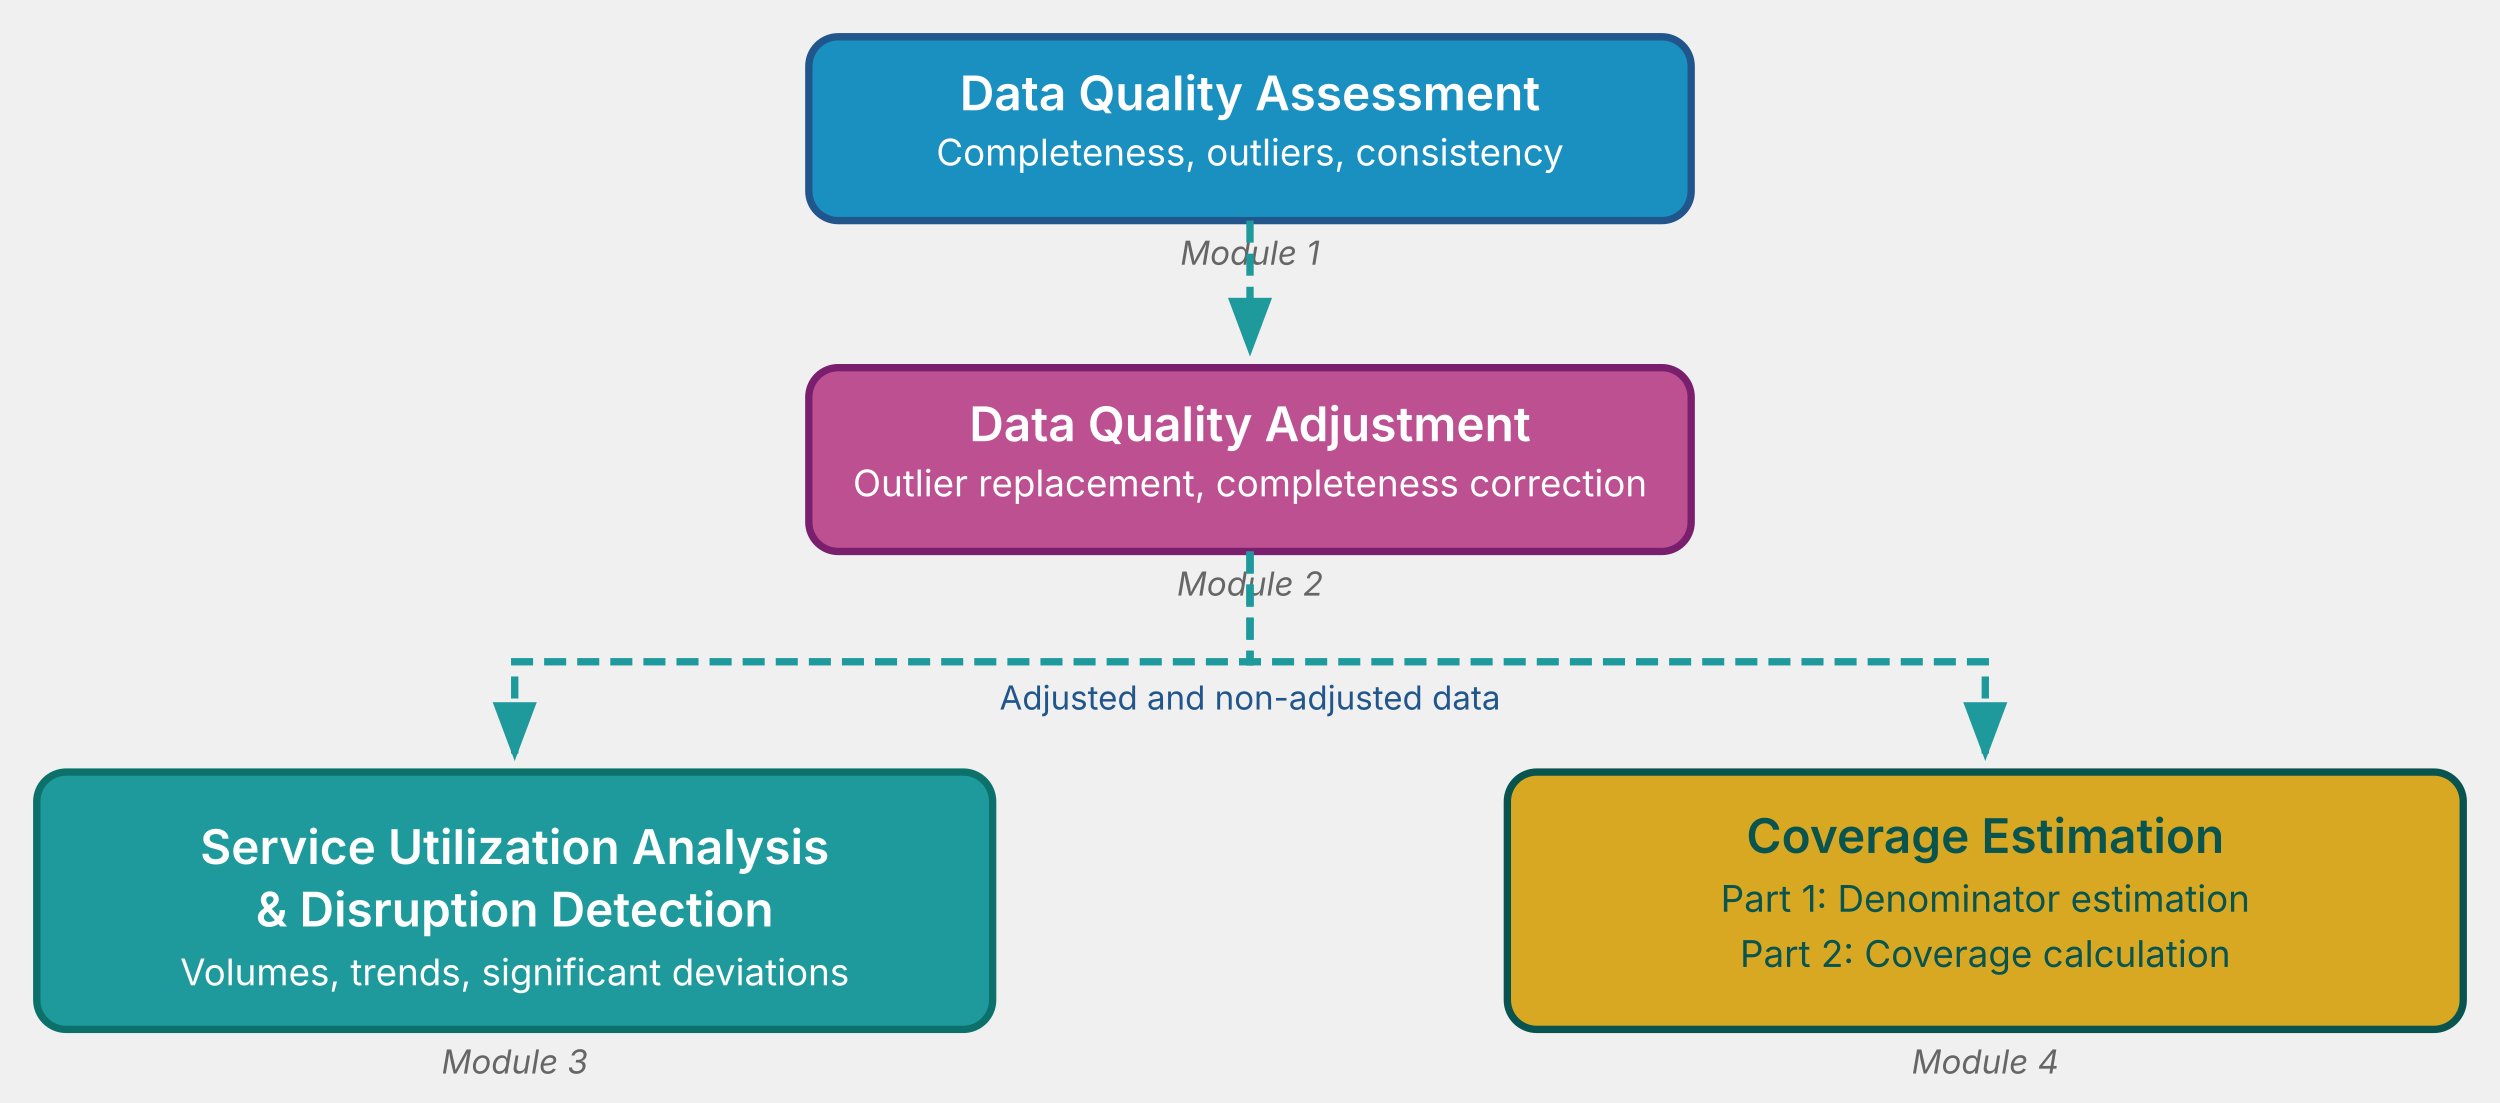
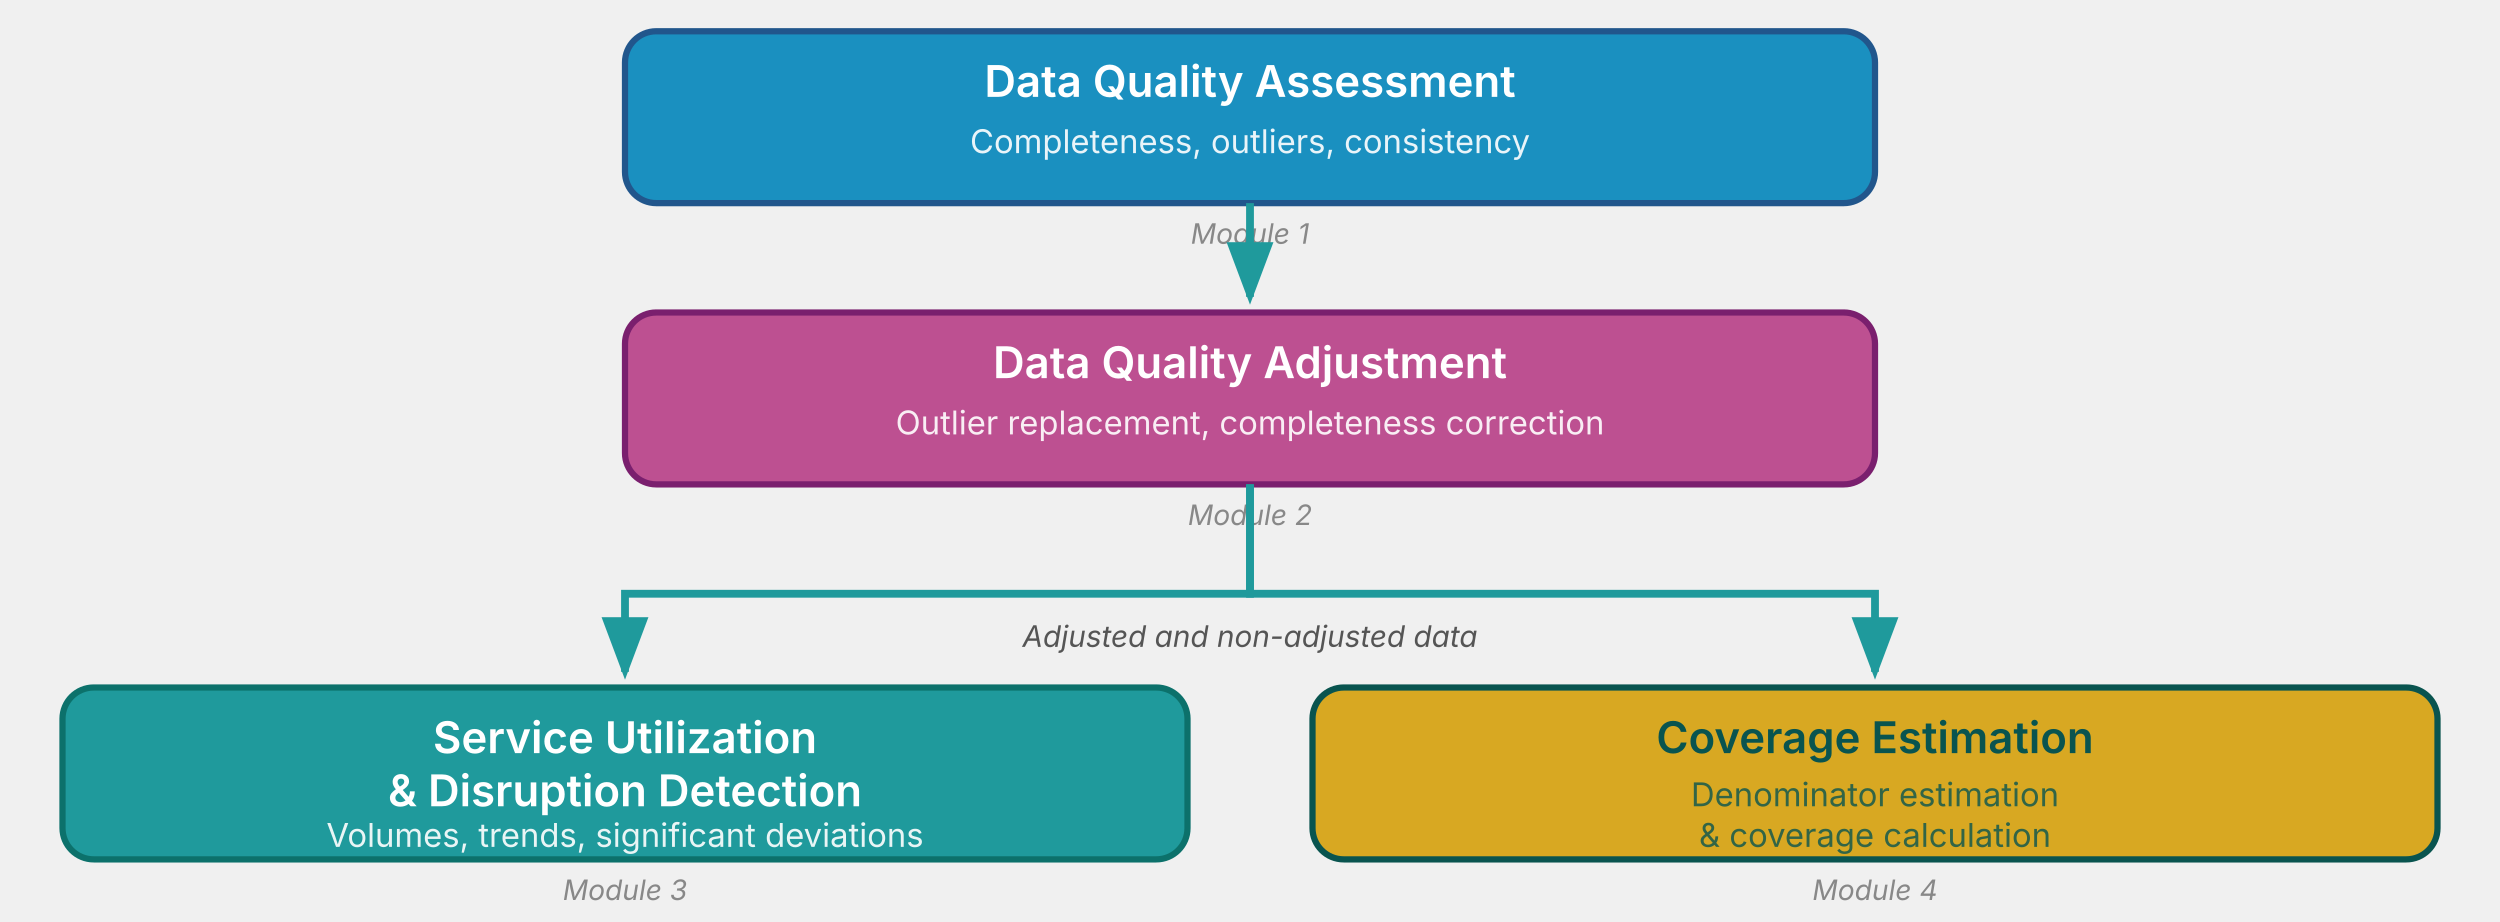
- <svg xmlns="http://www.w3.org/2000/svg" viewBox="60 10 680 300" style="background: transparent;">
+ <svg xmlns="http://www.w3.org/2000/svg" viewBox="0 0 800 295">
  <defs>
    <style>
-       .box { rx: 8; stroke-width: 2; }
+       .box { rx: 10; stroke-width: 2; }
      .box-assess { fill: #1A90C0; stroke: #21568C; }
      .box-adjust { fill: #BD5091; stroke: #7A1F6E; }
      .box-util { fill: #1F9A9C; stroke: #0C716B; }
      .box-coverage { fill: #D8A822; stroke: #09544F; }
-       .text-white { font-family: Inter, sans-serif; font-size: 13px; font-weight: 600; fill: #ffffff; text-anchor: middle; }
-       .text-dark { font-family: Inter, sans-serif; font-size: 13px; font-weight: 600; fill: #09544F; text-anchor: middle; }
-       .text-small { font-family: Inter, sans-serif; font-size: 10px; fill: #ffffff; text-anchor: middle; }
-       .text-small-dark { font-family: Inter, sans-serif; font-size: 10px; fill: #09544F; text-anchor: middle; }
-       .module-label { font-family: Inter, sans-serif; font-size: 9px; fill: #666; text-anchor: middle; font-style: italic; }
-       .arrow { stroke: #1F9A9C; stroke-width: 2; fill: none; marker-end: url(#arrowhead); stroke-dasharray: 6,3; }
-       .arrow-label { font-family: Inter, sans-serif; font-size: 9px; fill: #21568C; text-anchor: middle; }
+       .text-white { font-family: Inter, sans-serif; font-size: 14px; font-weight: 600; fill: #ffffff; text-anchor: middle; }
+       .text-dark { font-family: Inter, sans-serif; font-size: 14px; font-weight: 600; fill: #09544F; text-anchor: middle; }
+       .text-sub { font-family: Inter, sans-serif; font-size: 10.5px; fill: #ffffff; text-anchor: middle; opacity: 0.9; }
+       .text-sub-dark { font-family: Inter, sans-serif; font-size: 10.5px; fill: #09544F; text-anchor: middle; opacity: 0.8; }
+       .module-label { font-family: Inter, sans-serif; font-size: 9px; fill: #888; text-anchor: middle; font-style: italic; }
+       .arrow { stroke: #1F9A9C; stroke-width: 2.5; fill: none; marker-end: url(#arrowhead); }
+       .arrow-label { font-family: Inter, sans-serif; font-size: 9.5px; fill: #555; text-anchor: middle; font-style: italic; }
    </style>
    <marker id="arrowhead" markerWidth="8" markerHeight="6" refX="7" refY="3" orient="auto">
      <polygon points="0 0, 8 3, 0 6" fill="#1F9A9C" />
    </marker>
  </defs>
-   <rect class="box box-assess" x="280" y="20" width="240" height="50" />
-   <text class="text-white" x="400" y="40">Data Quality Assessment</text>
-   <text class="text-small" x="400" y="55">Completeness, outliers, consistency</text>
-   <text class="module-label" x="400" y="82">Module 1</text>
-   <line class="arrow" x1="400" y1="70" x2="400" y2="105" />
-   <rect class="box box-adjust" x="280" y="110" width="240" height="50" />
-   <text class="text-white" x="400" y="130">Data Quality Adjustment</text>
-   <text class="text-small" x="400" y="145">Outlier replacement, completeness correction</text>
-   <text class="module-label" x="400" y="172">Module 2</text>
-   <path class="arrow" d="M 400 160 L 400 190 L 200 190 L 200 215" style="marker-end: url(#arrowhead);" />
-   <path class="arrow" d="M 400 160 L 400 190 L 600 190 L 600 215" style="marker-end: url(#arrowhead);" />
-   <text class="arrow-label" x="400" y="203">Adjusted and non-adjusted data</text>
-   <rect class="box box-util" x="70" y="220" width="260" height="70" />
-   <text class="text-white" x="200" y="245">Service Utilization Analysis</text>
-   <text class="text-white" x="200" y="262">&amp; Disruption Detection</text>
-   <text class="text-small" x="200" y="278">Volumes, trends, significant deviations</text>
-   <text class="module-label" x="200" y="302">Module 3</text>
-   <rect class="box box-coverage" x="470" y="220" width="260" height="70" />
-   <text class="text-dark" x="600" y="242">Coverage Estimation</text>
-   <text class="text-small-dark" x="600" y="258">Part 1: Denominator estimation</text>
-   <text class="text-small-dark" x="600" y="273">Part 2: Coverage calculation</text>
-   <text class="module-label" x="600" y="302">Module 4</text>
+   <rect class="box box-assess" x="200" y="10" width="400" height="55" />
+   <text class="text-white" x="400" y="31">Data Quality Assessment</text>
+   <text class="text-sub" x="400" y="49">Completeness, outliers, consistency</text>
+   <text class="module-label" x="400" y="78">Module 1</text>
+   <line class="arrow" x1="400" y1="65" x2="400" y2="95" />
+   <rect class="box box-adjust" x="200" y="100" width="400" height="55" />
+   <text class="text-white" x="400" y="121">Data Quality Adjustment</text>
+   <text class="text-sub" x="400" y="139">Outlier replacement, completeness correction</text>
+   <text class="module-label" x="400" y="168">Module 2</text>
+   <path class="arrow" d="M 400 155 L 400 190 L 200 190 L 200 215" />
+   <path class="arrow" d="M 400 155 L 400 190 L 600 190 L 600 215" />
+   <text class="arrow-label" x="400" y="207">Adjusted and non-adjusted data</text>
+   <rect class="box box-util" x="20" y="220" width="360" height="55" />
+   <text class="text-white" x="200" y="241">Service Utilization</text>
+   <text class="text-white" x="200" y="258">&amp; Disruption Detection</text>
+   <text class="text-sub" x="200" y="271">Volumes, trends, significant deviations</text>
+   <text class="module-label" x="200" y="288">Module 3</text>
+   <rect class="box box-coverage" x="420" y="220" width="360" height="55" />
+   <text class="text-dark" x="600" y="241">Coverage Estimation</text>
+   <text class="text-sub-dark" x="600" y="258">Denominator estimation</text>
+   <text class="text-sub-dark" x="600" y="271">&amp; coverage calculation</text>
+   <text class="module-label" x="600" y="288">Module 4</text>
</svg>
